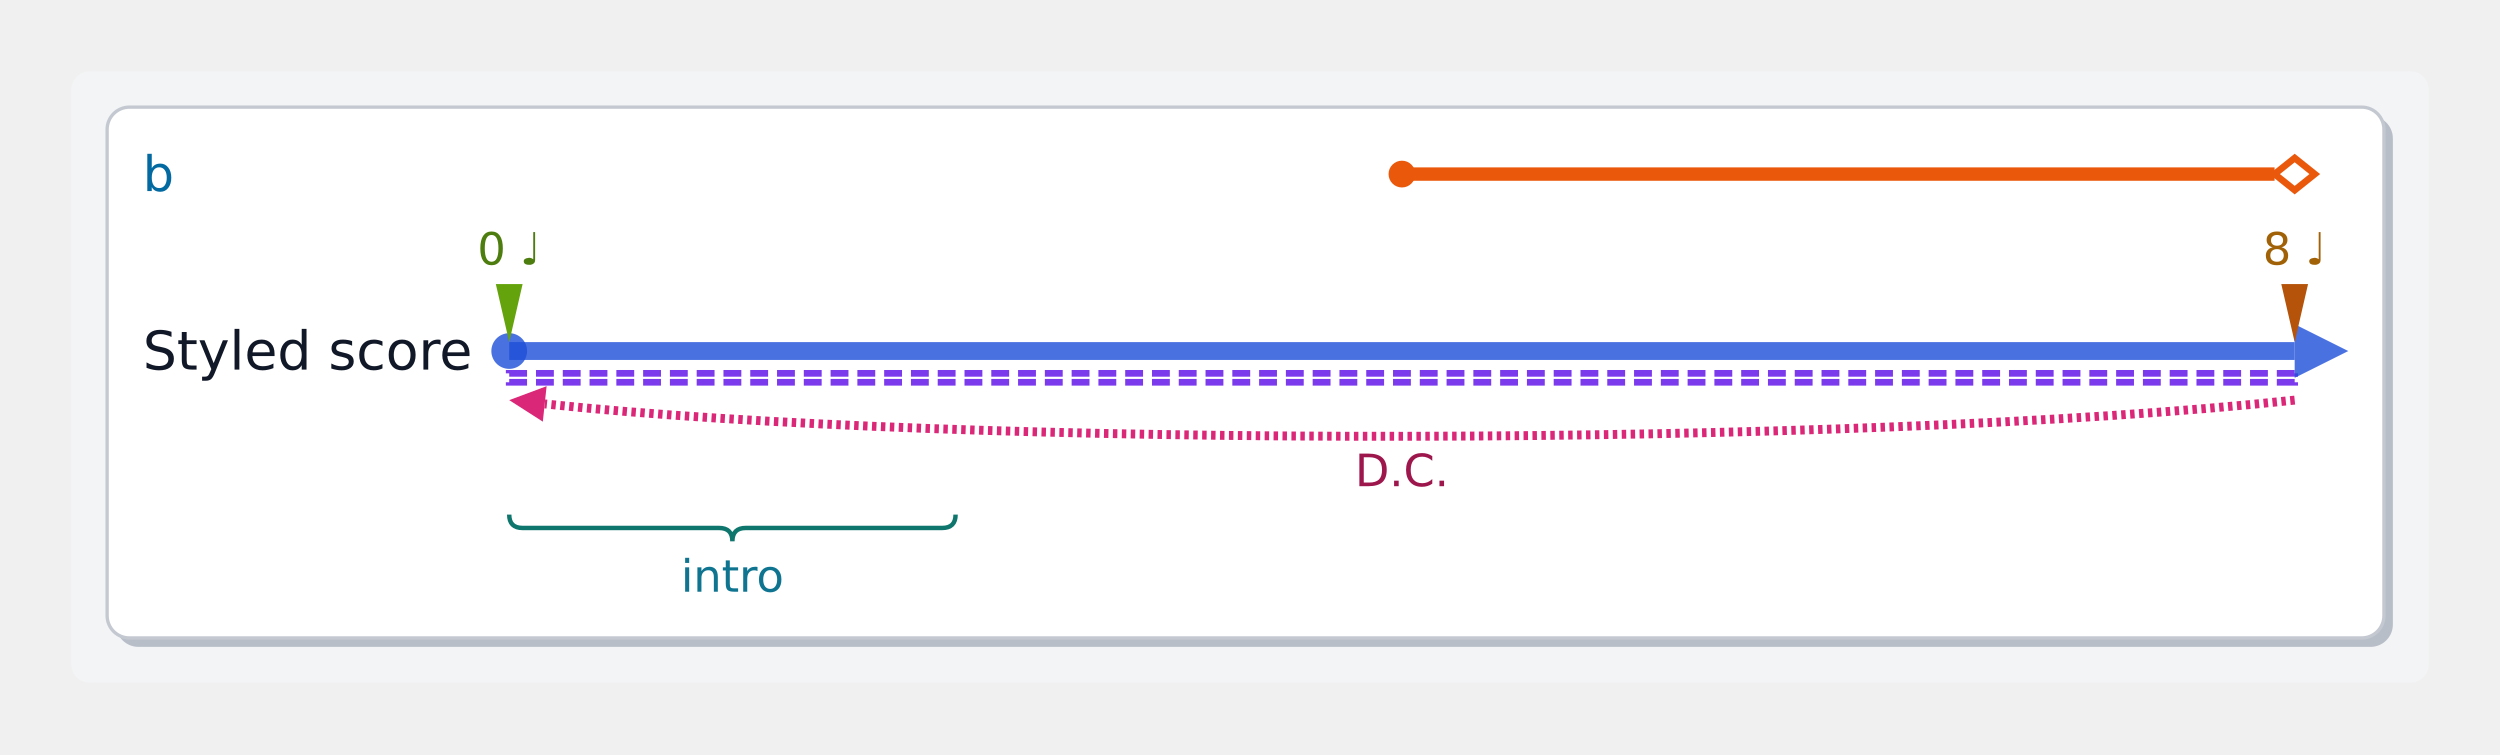
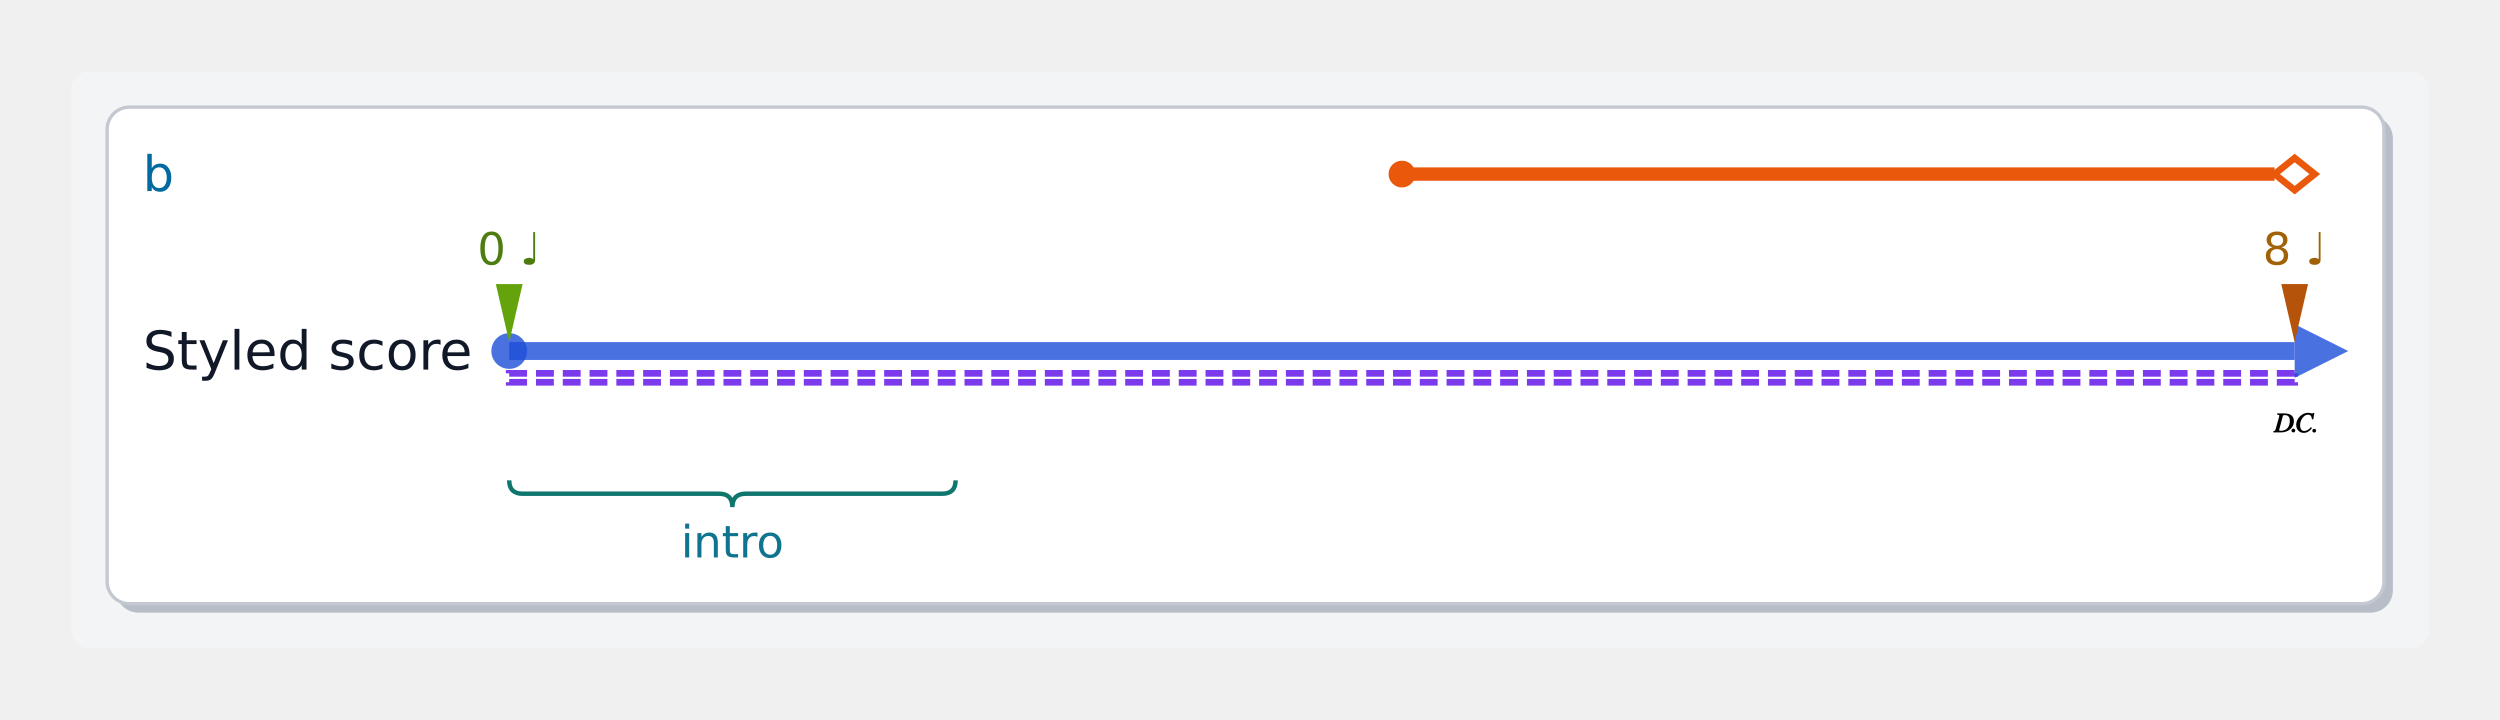
- <svg xmlns="http://www.w3.org/2000/svg" width="560.08" height="168.922" viewBox="0 0 560.08 168.922" font-family="DejaVu Sans, Noto Music" text-rendering="geometricPrecision" style="font-kerning:none;font-variant-ligatures:none">
+ <svg xmlns="http://www.w3.org/2000/svg" width="560.08" height="161.25" viewBox="0 0 560.08 161.25" font-family="DejaVu Sans, Noto Music" text-rendering="geometricPrecision" style="font-kerning:none;font-variant-ligatures:none">
  <g transform="translate(16 16)">
-     <rect x="0" y="0" width="528.08" height="136.922" rx="4" fill="#F3F4F6" />
-     <rect data-id="score" data-part="card" x="10" y="10" width="510.08" height="118.922" rx="5" fill="#B8BEC8" />
-     <rect data-id="score" data-part="card" x="8" y="8" width="510.08" height="118.922" rx="5" fill="#FFFFFF" stroke="#C4C9D1" stroke-width="0.75" />
+     <rect x="0" y="0" width="528.08" height="129.25" rx="4" fill="#F3F4F6" />
+     <rect data-id="score" data-part="card" x="10" y="10" width="510.08" height="111.25" rx="5" fill="#B8BEC8" />
+     <rect data-id="score" data-part="card" x="8" y="8" width="510.08" height="111.25" rx="5" fill="#FFFFFF" stroke="#C4C9D1" stroke-width="0.75" />
    <polygon data-id="ticks" points="98.08,67.641 498.08,67.641 498.08,69.641 98.08,69.641" fill="none" stroke="#7C3AED" stroke-width="1.5" stroke-dasharray="4 2" />
-     <path data-id="intro" d="M98.08 99.281Q98.08 102.281 101.08 102.281L145.08 102.281Q148.08 102.281 148.08 105.281Q148.08 102.281 151.08 102.281L195.08 102.281Q198.08 102.281 198.08 99.281" fill="none" stroke="#0F766E" stroke-width="1" />
-     <path data-id="da-capo" d="M498.08 73.641C398.08 84.307 198.08 84.307 106.035 74.489" fill="none" stroke="#DB2777" stroke-width="2" stroke-dasharray="1 1" />
-     <polygon data-id="da-capo" points="98.08,73.641 105.611,78.467 106.459,70.512" fill="#DB2777" />
+     <path data-id="intro" d="M98.08 91.609Q98.08 94.609 101.08 94.609L145.08 94.609Q148.08 94.609 148.08 97.609Q148.08 94.609 151.08 94.609L195.08 94.609Q198.08 94.609 198.08 91.609" fill="none" stroke="#0F766E" stroke-width="1" />
    <line data-id="score" x1="98.08" y1="62.641" x2="498.08" y2="62.641" stroke="#1D4ED8" stroke-width="4" opacity="0.8" />
    <circle data-id="score" cx="98.08" cy="62.641" r="4" fill="#1D4ED8" opacity="0.8" />
    <polygon data-id="score" points="510.08,62.641 498.08,56.641 498.08,68.641" fill="#1D4ED8" opacity="0.8" />
    <line data-id="b" x1="298.08" y1="23" x2="493.58" y2="23" stroke="#EA580C" stroke-width="3" />
    <circle data-id="b" cx="298.08" cy="23" r="3" fill="#EA580C" />
    <polygon data-id="b" points="493.58,23 498.08,19.4 502.58,23 498.08,26.6" fill="none" stroke="#EA580C" stroke-width="1.5" />
    <polygon data-id="timestamp_1" points="98.08,60.641 95.08,47.641 101.08,47.641" fill="#65A30D" />
    <polygon data-id="timestamp_2" points="498.08,60.641 495.08,47.641 501.08,47.641" fill="#B45309" />
    <text data-id="b" data-part="name" x="16" y="26.808" text-anchor="start" font-size="11" fill="#0369A1">b</text>
    <text data-id="score" data-part="name" x="16" y="66.795" text-anchor="start" font-size="12" fill="#111827">Styled score</text>
    <text data-id="timestamp_1" data-part="coordinate" x="98.08" y="43.282" text-anchor="middle" font-size="10" fill="#4D7C0F">0 ♩</text>
    <text data-id="timestamp_2" data-part="coordinate" x="498.08" y="43.282" text-anchor="middle" font-size="10" fill="#A16207">8 ♩</text>
-     <text data-id="intro" data-part="label" x="148.08" y="116.564" text-anchor="middle" font-size="10" fill="#0E7490">intro</text>
-     <text data-id="da-capo" data-part="label" x="298.08" y="92.923" text-anchor="middle" font-size="10" fill="#9D174D">D.C.</text>
+     <text data-id="intro" data-part="label" x="148.08" y="108.892" text-anchor="middle" font-size="10" fill="#0E7490">intro</text>
+     <text data-id="da-capo" data-part="symbol" x="498.08" y="84.779" text-anchor="middle" font-size="12" fill="#000000">𝄊</text>
  </g>
</svg>
